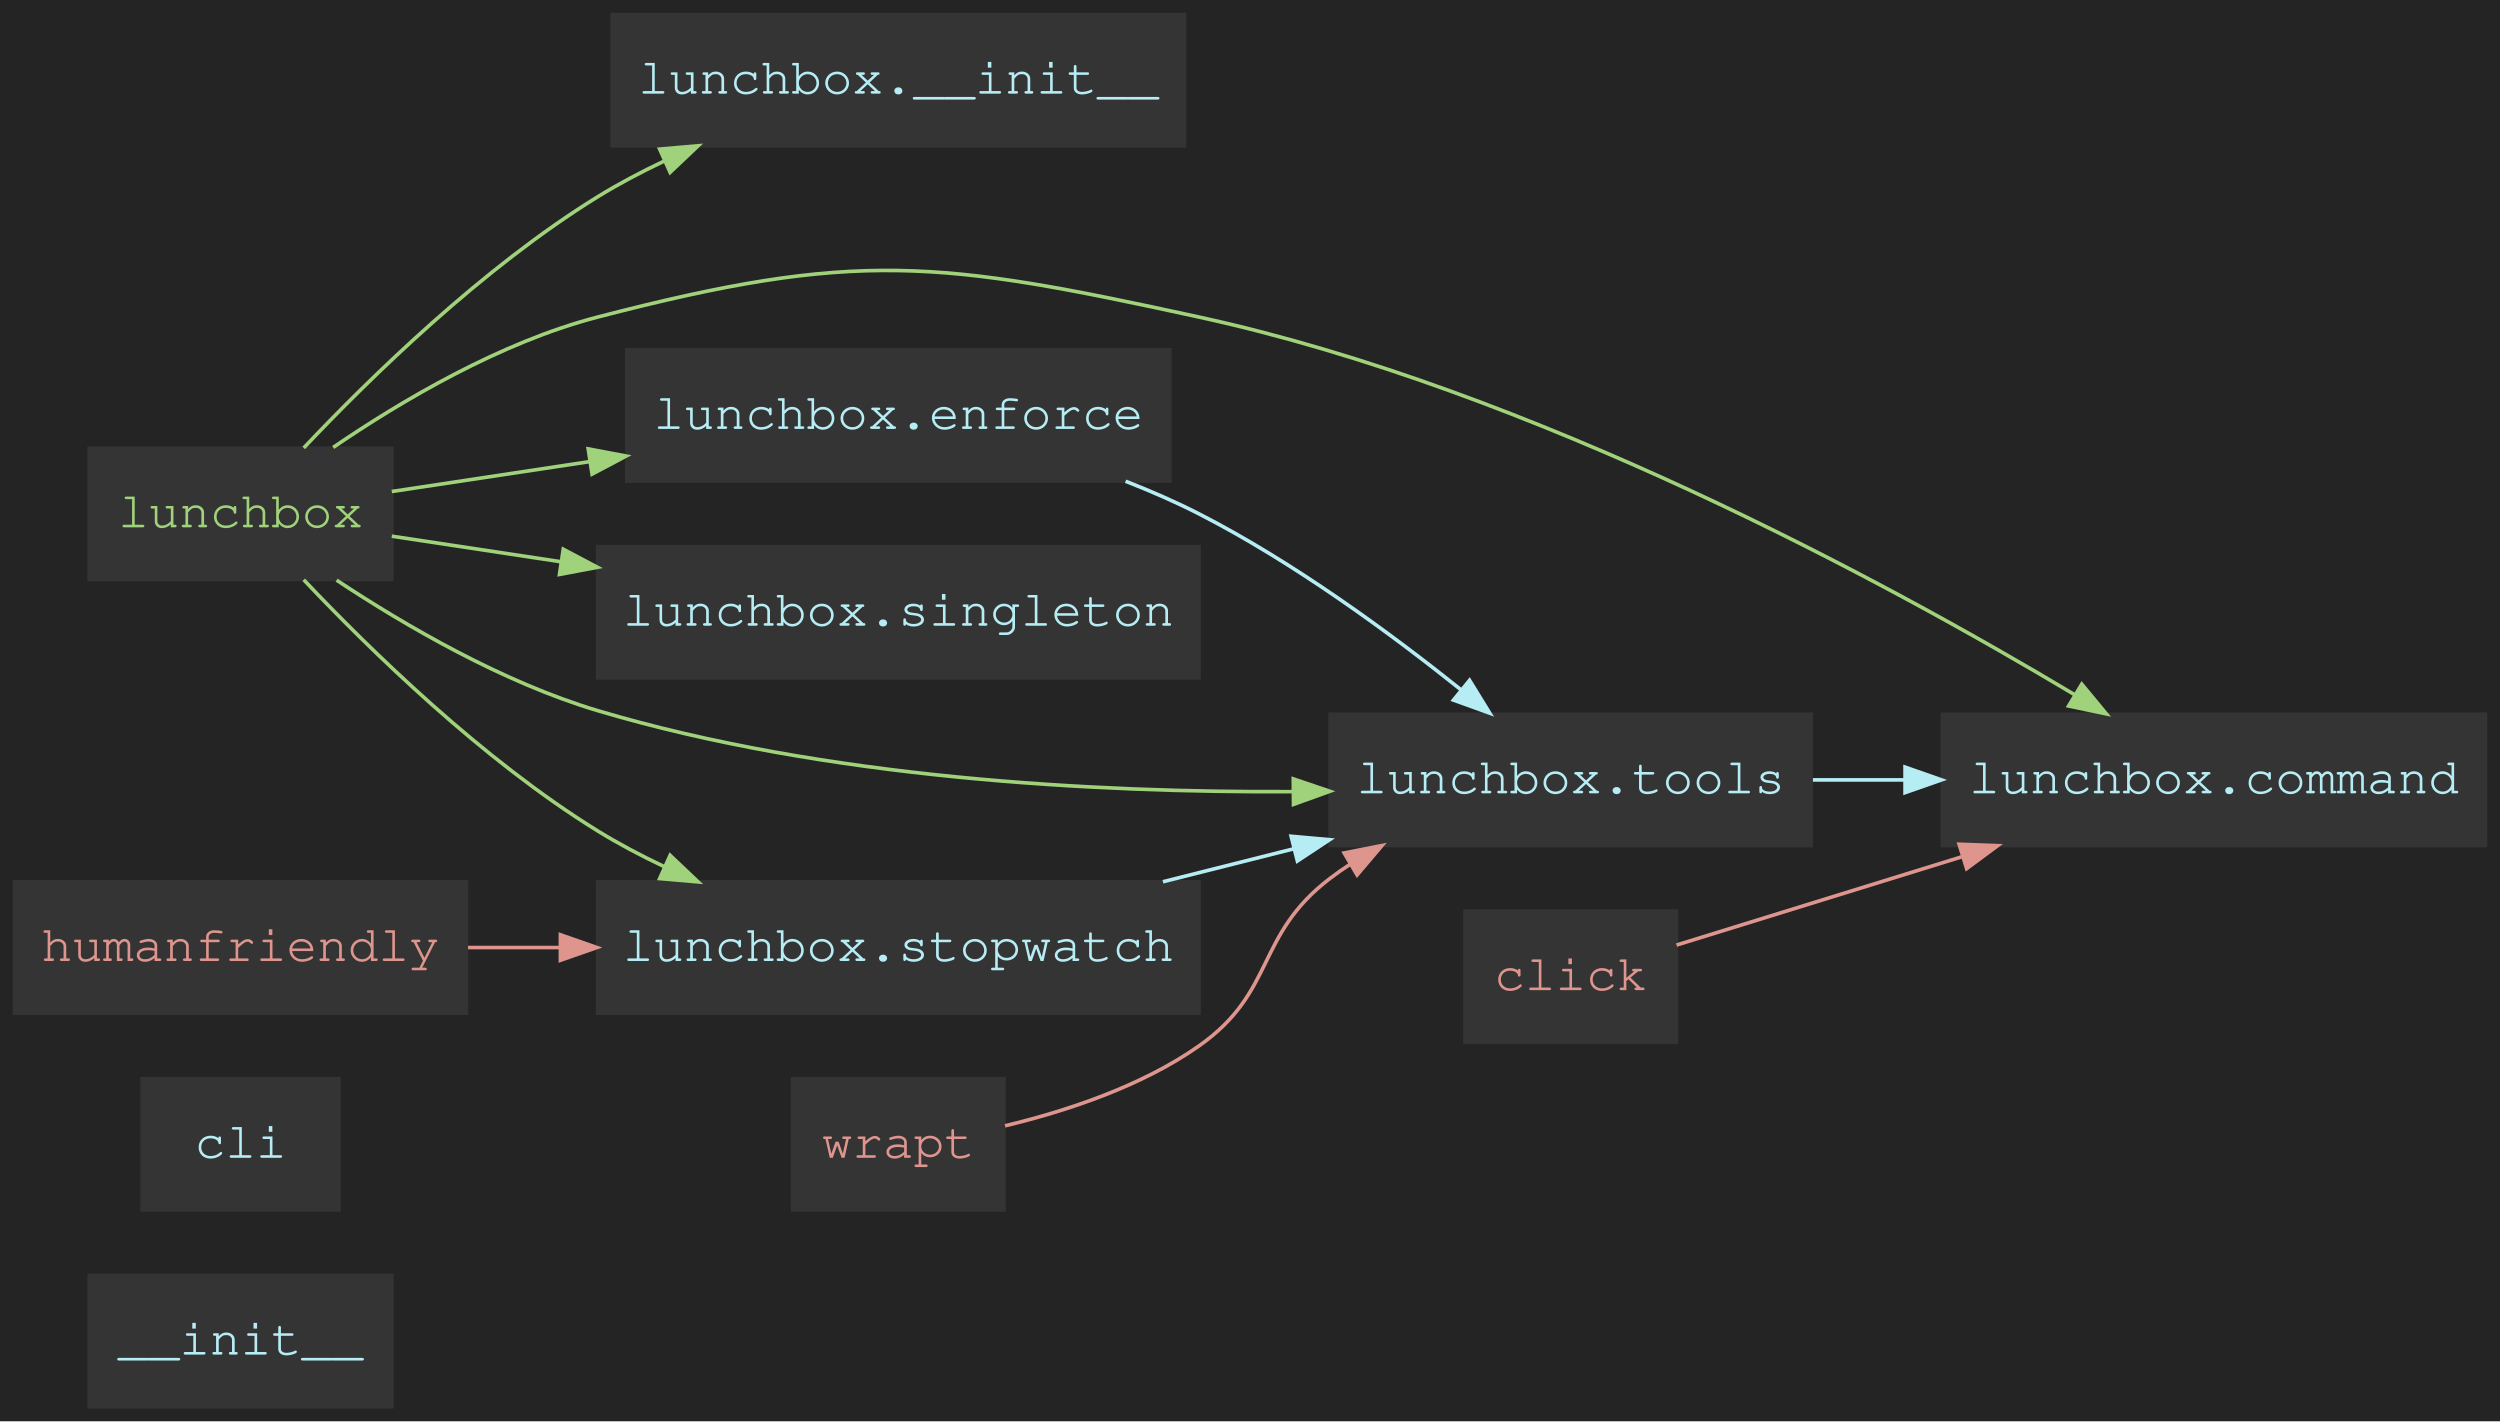
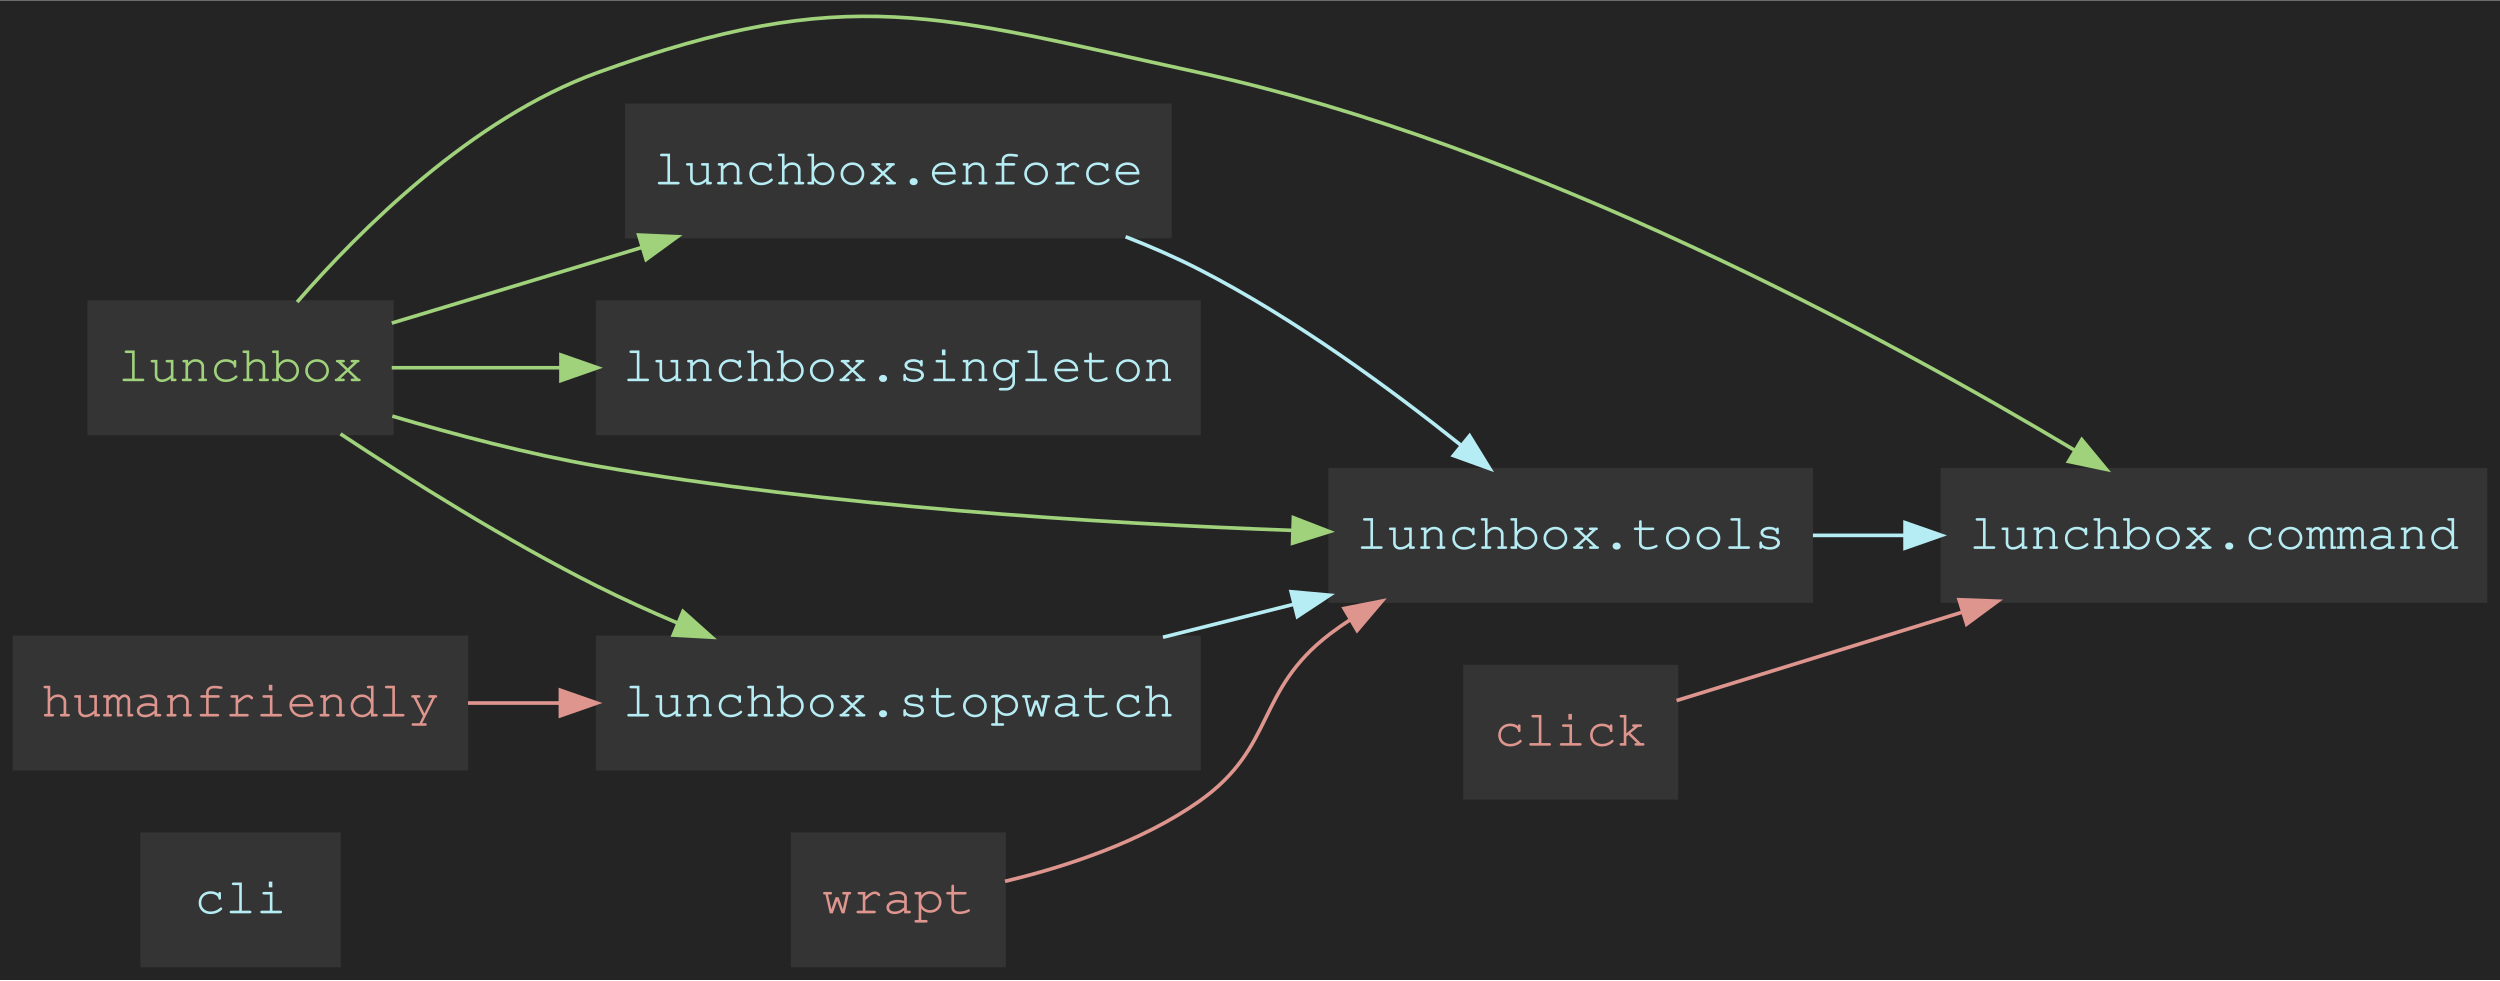
- <svg xmlns="http://www.w3.org/2000/svg" width="686pt" height="390pt" viewBox="0.00 0.00 686.00 390.00">
-   <g id="graph0" class="graph" transform="scale(1 1) rotate(0) translate(4 386)">
-     <polygon fill="#242424" stroke="transparent" points="-4,4 -4,-386 682,-386 682,4 -4,4" />
+ <svg xmlns="http://www.w3.org/2000/svg" width="686pt" height="269pt" viewBox="0.00 0.00 686.00 268.82">
+   <g id="graph0" class="graph" transform="scale(1 1) rotate(0) translate(4 264.82)">
+     <polygon fill="#242424" stroke="transparent" points="-4,4 -4,-264.82 682,-264.82 682,4 -4,4" />
    <g id="node1" class="node">
-       <polygon fill="#343434" stroke="#343434" points="103.5,-36 20.5,-36 20.5,0 103.5,0 103.5,-36" />
-       <text text-anchor="middle" x="62" y="-14.3" font-family="Courier,monospace" font-size="14.00" fill="#b6ecf3">__init__</text>
+       <polygon fill="#343434" stroke="#343434" points="89,-36 35,-36 35,0 89,0 89,-36" />
+       <text text-anchor="middle" x="62" y="-14.3" font-family="Courier,monospace" font-size="14.00" fill="#b6ecf3">cli</text>
    </g>
    <g id="node2" class="node">
-       <polygon fill="#343434" stroke="#343434" points="89,-90 35,-90 35,-54 89,-54 89,-90" />
-       <text text-anchor="middle" x="62" y="-68.3" font-family="Courier,monospace" font-size="14.00" fill="#b6ecf3">cli</text>
+       <polygon fill="#343434" stroke="#343434" points="678,-136 529,-136 529,-100 678,-100 678,-136" />
+       <text text-anchor="middle" x="603.5" y="-114.3" font-family="Courier,monospace" font-size="14.00" fill="#b6ecf3">lunchbox.command</text>
    </g>
    <g id="node3" class="node">
-       <polygon fill="#343434" stroke="#343434" points="321,-382 164,-382 164,-346 321,-346 321,-382" />
-       <text text-anchor="middle" x="242.5" y="-360.3" font-family="Courier,monospace" font-size="14.00" fill="#b6ecf3">lunchbox.__init__</text>
+       <polygon fill="#343434" stroke="#343434" points="317,-236 168,-236 168,-200 317,-200 317,-236" />
+       <text text-anchor="middle" x="242.5" y="-214.3" font-family="Courier,monospace" font-size="14.00" fill="#b6ecf3">lunchbox.enforce</text>
+     </g>
+     <g id="node6" class="node">
+       <polygon fill="#343434" stroke="#343434" points="493,-136 361,-136 361,-100 493,-100 493,-136" />
+       <text text-anchor="middle" x="427" y="-114.3" font-family="Courier,monospace" font-size="14.00" fill="#b6ecf3">lunchbox.tools</text>
+     </g>
+     <g id="edge1" class="edge">
+       <path fill="none" stroke="#b6ecf3" d="M304.86,-199.95C311.78,-197.24 318.63,-194.26 325,-191 350.95,-177.72 377.57,-158.2 396.96,-142.68" />
+       <polygon fill="#b6ecf3" stroke="#b6ecf3" points="399.25,-145.33 404.8,-136.3 394.83,-139.9 399.25,-145.33" />
    </g>
    <g id="node4" class="node">
-       <polygon fill="#343434" stroke="#343434" points="678,-190 529,-190 529,-154 678,-154 678,-190" />
-       <text text-anchor="middle" x="603.5" y="-168.3" font-family="Courier,monospace" font-size="14.00" fill="#b6ecf3">lunchbox.command</text>
+       <polygon fill="#343434" stroke="#343434" points="325,-182 160,-182 160,-146 325,-146 325,-182" />
+       <text text-anchor="middle" x="242.5" y="-160.3" font-family="Courier,monospace" font-size="14.00" fill="#b6ecf3">lunchbox.singleton</text>
    </g>
    <g id="node5" class="node">
-       <polygon fill="#343434" stroke="#343434" points="317,-290 168,-290 168,-254 317,-254 317,-290" />
-       <text text-anchor="middle" x="242.5" y="-268.3" font-family="Courier,monospace" font-size="14.00" fill="#b6ecf3">lunchbox.enforce</text>
+       <polygon fill="#343434" stroke="#343434" points="325,-90 160,-90 160,-54 325,-54 325,-90" />
+       <text text-anchor="middle" x="242.5" y="-68.3" font-family="Courier,monospace" font-size="14.00" fill="#b6ecf3">lunchbox.stopwatch</text>
+     </g>
+     <g id="edge2" class="edge">
+       <path fill="none" stroke="#b6ecf3" d="M315.11,-90.05C326.89,-93.02 339.12,-96.1 350.99,-99.09" />
+       <polygon fill="#b6ecf3" stroke="#b6ecf3" points="350.29,-102.53 360.84,-101.58 352,-95.74 350.29,-102.53" />
+     </g>
+     <g id="edge3" class="edge">
+       <path fill="none" stroke="#b6ecf3" d="M493.47,-118C501.66,-118 510.11,-118 518.52,-118" />
+       <polygon fill="#b6ecf3" stroke="#b6ecf3" points="518.75,-121.5 528.75,-118 518.75,-114.5 518.75,-121.5" />
+     </g>
+     <g id="node7" class="node">
+       <polygon fill="#343434" stroke="#343434" points="103.5,-182 20.5,-182 20.5,-146 103.5,-146 103.5,-182" />
+       <text text-anchor="middle" x="62" y="-160.3" font-family="Courier,monospace" font-size="14.00" fill="#a0d17b">lunchbox</text>
+     </g>
+     <g id="edge4" class="edge">
+       <path fill="none" stroke="#a0d17b" d="M77.53,-182.03C94.77,-201.85 125.56,-232.51 160,-245 228.94,-270 253.35,-260.62 325,-245 416.32,-225.1 513.56,-172.32 565.19,-141.42" />
+       <polygon fill="#a0d17b" stroke="#a0d17b" points="567.24,-144.27 573.99,-136.11 563.62,-138.28 567.24,-144.27" />
+     </g>
+     <g id="edge5" class="edge">
+       <path fill="none" stroke="#a0d17b" d="M103.5,-176.25C123.76,-182.38 148.84,-189.97 172.04,-196.99" />
+       <polygon fill="#a0d17b" stroke="#a0d17b" points="171.26,-200.41 181.85,-199.95 173.29,-193.71 171.26,-200.41" />
+     </g>
+     <g id="edge6" class="edge">
+       <path fill="none" stroke="#a0d17b" d="M103.5,-164C117.39,-164 133.54,-164 149.81,-164" />
+       <polygon fill="#a0d17b" stroke="#a0d17b" points="149.93,-167.5 159.93,-164 149.93,-160.5 149.93,-167.5" />
+     </g>
+     <g id="edge7" class="edge">
+       <path fill="none" stroke="#a0d17b" d="M89.43,-145.85C108.52,-133.19 135.21,-116.41 160,-104 166.98,-100.51 174.43,-97.13 181.89,-93.96" />
+       <polygon fill="#a0d17b" stroke="#a0d17b" points="183.41,-97.12 191.31,-90.06 180.74,-90.65 183.41,-97.12" />
+     </g>
+     <g id="edge8" class="edge">
+       <path fill="none" stroke="#a0d17b" d="M103.65,-150.73C120.85,-145.63 141.23,-140.25 160,-137 223.75,-125.97 297.16,-121.32 350.69,-119.37" />
+       <polygon fill="#a0d17b" stroke="#a0d17b" points="350.91,-122.86 360.79,-119.03 350.68,-115.87 350.91,-122.86" />
    </g>
    <g id="node8" class="node">
-       <polygon fill="#343434" stroke="#343434" points="493,-190 361,-190 361,-154 493,-154 493,-190" />
-       <text text-anchor="middle" x="427" y="-168.3" font-family="Courier,monospace" font-size="14.00" fill="#b6ecf3">lunchbox.tools</text>
+       <polygon fill="#343434" stroke="#343434" points="456,-82 398,-82 398,-46 456,-46 456,-82" />
+       <text text-anchor="middle" x="427" y="-60.3" font-family="Courier,monospace" font-size="14.00" fill="#de958e">click</text>
    </g>
-     <g id="edge1" class="edge">
-       <path fill="none" stroke="#b6ecf3" d="M304.86,-253.95C311.78,-251.24 318.63,-248.26 325,-245 350.95,-231.72 377.57,-212.2 396.96,-196.68" />
-       <polygon fill="#b6ecf3" stroke="#b6ecf3" points="399.25,-199.33 404.8,-190.3 394.83,-193.9 399.25,-199.33" />
-     </g>
-     <g id="node6" class="node">
-       <polygon fill="#343434" stroke="#343434" points="325,-236 160,-236 160,-200 325,-200 325,-236" />
-       <text text-anchor="middle" x="242.5" y="-214.3" font-family="Courier,monospace" font-size="14.00" fill="#b6ecf3">lunchbox.singleton</text>
-     </g>
-     <g id="node7" class="node">
-       <polygon fill="#343434" stroke="#343434" points="325,-144 160,-144 160,-108 325,-108 325,-144" />
-       <text text-anchor="middle" x="242.5" y="-122.3" font-family="Courier,monospace" font-size="14.00" fill="#b6ecf3">lunchbox.stopwatch</text>
-     </g>
-     <g id="edge2" class="edge">
-       <path fill="none" stroke="#b6ecf3" d="M315.11,-144.05C326.89,-147.02 339.12,-150.1 350.99,-153.09" />
-       <polygon fill="#b6ecf3" stroke="#b6ecf3" points="350.29,-156.53 360.84,-155.58 352,-149.74 350.29,-156.53" />
-     </g>
-     <g id="edge3" class="edge">
-       <path fill="none" stroke="#b6ecf3" d="M493.47,-172C501.66,-172 510.11,-172 518.52,-172" />
-       <polygon fill="#b6ecf3" stroke="#b6ecf3" points="518.75,-175.5 528.75,-172 518.75,-168.5 518.75,-175.5" />
+     <g id="edge9" class="edge">
+       <path fill="none" stroke="#de958e" d="M456.04,-72.68C477.14,-79.21 507.01,-88.45 534.27,-96.88" />
+       <polygon fill="#de958e" stroke="#de958e" points="533.58,-100.34 544.17,-99.95 535.65,-93.65 533.58,-100.34" />
    </g>
    <g id="node9" class="node">
-       <polygon fill="#343434" stroke="#343434" points="456,-136 398,-136 398,-100 456,-100 456,-136" />
-       <text text-anchor="middle" x="427" y="-114.3" font-family="Courier,monospace" font-size="14.00" fill="#de958e">click</text>
+       <polygon fill="#343434" stroke="#343434" points="124,-90 0,-90 0,-54 124,-54 124,-90" />
+       <text text-anchor="middle" x="62" y="-68.3" font-family="Courier,monospace" font-size="14.00" fill="#de958e">humanfriendly</text>
    </g>
-     <g id="edge4" class="edge">
-       <path fill="none" stroke="#de958e" d="M456.04,-126.68C477.14,-133.21 507.01,-142.45 534.27,-150.88" />
-       <polygon fill="#de958e" stroke="#de958e" points="533.58,-154.34 544.17,-153.95 535.65,-147.65 533.58,-154.34" />
+     <g id="edge10" class="edge">
+       <path fill="none" stroke="#de958e" d="M124.43,-72C132.62,-72 141.16,-72 149.73,-72" />
+       <polygon fill="#de958e" stroke="#de958e" points="149.78,-75.5 159.78,-72 149.78,-68.5 149.78,-75.5" />
    </g>
    <g id="node10" class="node">
-       <polygon fill="#343434" stroke="#343434" points="124,-144 0,-144 0,-108 124,-108 124,-144" />
-       <text text-anchor="middle" x="62" y="-122.3" font-family="Courier,monospace" font-size="14.00" fill="#de958e">humanfriendly</text>
-     </g>
-     <g id="edge5" class="edge">
-       <path fill="none" stroke="#de958e" d="M124.43,-126C132.62,-126 141.16,-126 149.73,-126" />
-       <polygon fill="#de958e" stroke="#de958e" points="149.78,-129.5 159.78,-126 149.78,-122.5 149.78,-129.5" />
-     </g>
-     <g id="node11" class="node">
-       <polygon fill="#343434" stroke="#343434" points="103.5,-263 20.5,-263 20.5,-227 103.5,-227 103.5,-263" />
-       <text text-anchor="middle" x="62" y="-241.3" font-family="Courier,monospace" font-size="14.00" fill="#a0d17b">lunchbox</text>
-     </g>
-     <g id="edge6" class="edge">
-       <path fill="none" stroke="#a0d17b" d="M79.34,-263.09C97.5,-282.3 128.42,-312.53 160,-332 165.74,-335.54 171.93,-338.81 178.25,-341.8" />
-       <polygon fill="#a0d17b" stroke="#a0d17b" points="177.01,-345.08 187.57,-345.99 179.88,-338.7 177.01,-345.08" />
-     </g>
-     <g id="edge7" class="edge">
-       <path fill="none" stroke="#a0d17b" d="M87.42,-263.23C106.18,-276.04 133.32,-292.07 160,-299 230.98,-317.43 253.35,-314.62 325,-299 416.32,-279.1 513.56,-226.32 565.19,-195.42" />
-       <polygon fill="#a0d17b" stroke="#a0d17b" points="567.24,-198.27 573.99,-190.11 563.62,-192.28 567.24,-198.27" />
-     </g>
-     <g id="edge8" class="edge">
-       <path fill="none" stroke="#a0d17b" d="M103.5,-251.13C119.63,-253.57 138.83,-256.47 157.7,-259.32" />
-       <polygon fill="#a0d17b" stroke="#a0d17b" points="157.41,-262.82 167.82,-260.86 158.46,-255.9 157.41,-262.82" />
-     </g>
-     <g id="edge9" class="edge">
-       <path fill="none" stroke="#a0d17b" d="M103.5,-238.87C117.39,-236.77 133.54,-234.33 149.81,-231.87" />
-       <polygon fill="#a0d17b" stroke="#a0d17b" points="150.56,-235.29 159.93,-230.34 149.52,-228.37 150.56,-235.29" />
-     </g>
-     <g id="edge10" class="edge">
-       <path fill="none" stroke="#a0d17b" d="M79.34,-226.91C97.5,-207.7 128.42,-177.47 160,-158 165.74,-154.46 171.93,-151.19 178.25,-148.2" />
-       <polygon fill="#a0d17b" stroke="#a0d17b" points="179.88,-151.3 187.57,-144.01 177.01,-144.92 179.88,-151.3" />
+       <polygon fill="#343434" stroke="#343434" points="271.5,-36 213.5,-36 213.5,0 271.5,0 271.5,-36" />
+       <text text-anchor="middle" x="242.5" y="-14.3" font-family="Courier,monospace" font-size="14.00" fill="#de958e">wrapt</text>
    </g>
    <g id="edge11" class="edge">
-       <path fill="none" stroke="#a0d17b" d="M88.37,-226.8C107.17,-214.35 133.96,-198.76 160,-191 222.42,-172.4 296.57,-168.5 350.7,-168.77" />
-       <polygon fill="#a0d17b" stroke="#a0d17b" points="350.88,-172.27 360.91,-168.87 350.94,-165.27 350.88,-172.27" />
-     </g>
-     <g id="node12" class="node">
-       <polygon fill="#343434" stroke="#343434" points="271.5,-90 213.5,-90 213.5,-54 271.5,-54 271.5,-90" />
-       <text text-anchor="middle" x="242.5" y="-68.3" font-family="Courier,monospace" font-size="14.00" fill="#de958e">wrapt</text>
-     </g>
-     <g id="edge12" class="edge">
-       <path fill="none" stroke="#de958e" d="M271.78,-77.08C288.39,-81.06 309.15,-87.85 325,-99 346.23,-113.94 340.34,-129.28 361,-145 362.78,-146.35 364.63,-147.65 366.55,-148.89" />
-       <polygon fill="#de958e" stroke="#de958e" points="364.84,-151.95 375.24,-153.99 368.39,-145.91 364.84,-151.95" />
+       <path fill="none" stroke="#de958e" d="M271.78,-23.08C288.39,-27.06 309.15,-33.85 325,-45 346.23,-59.94 340.34,-75.28 361,-91 362.78,-92.35 364.63,-93.65 366.55,-94.89" />
+       <polygon fill="#de958e" stroke="#de958e" points="364.84,-97.95 375.24,-99.99 368.39,-91.91 364.84,-97.95" />
    </g>
  </g>
</svg>
